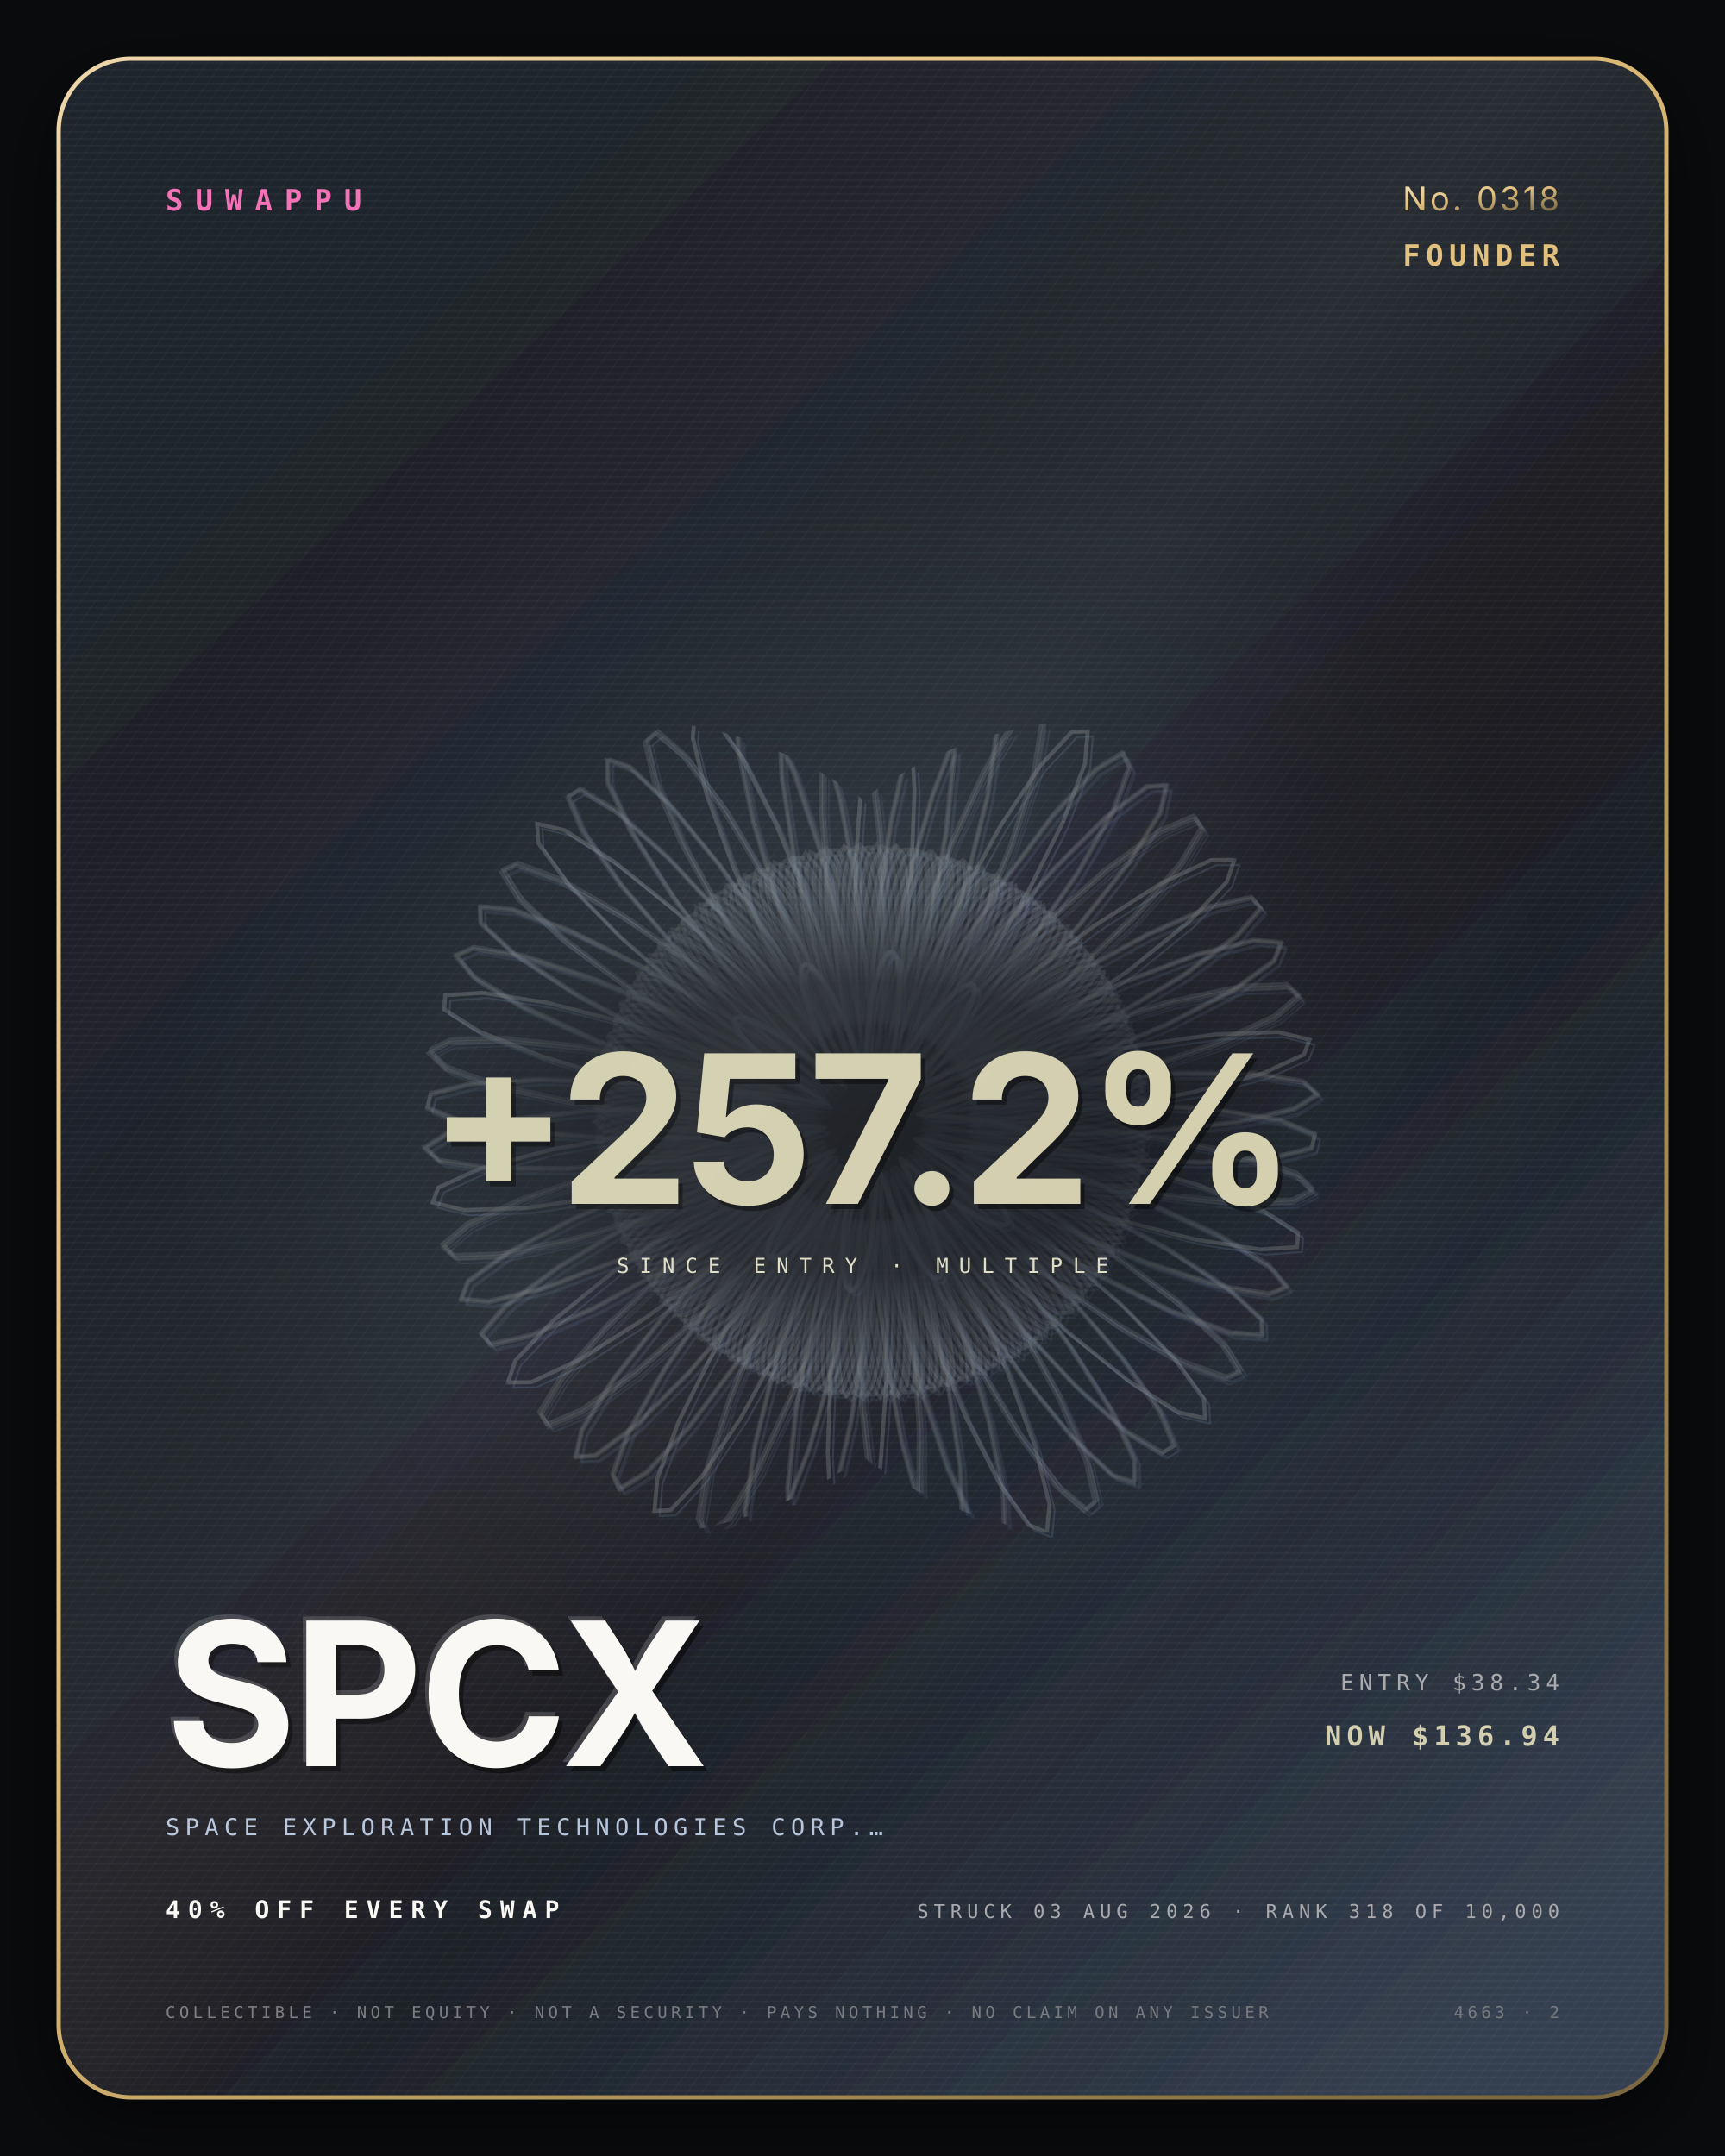
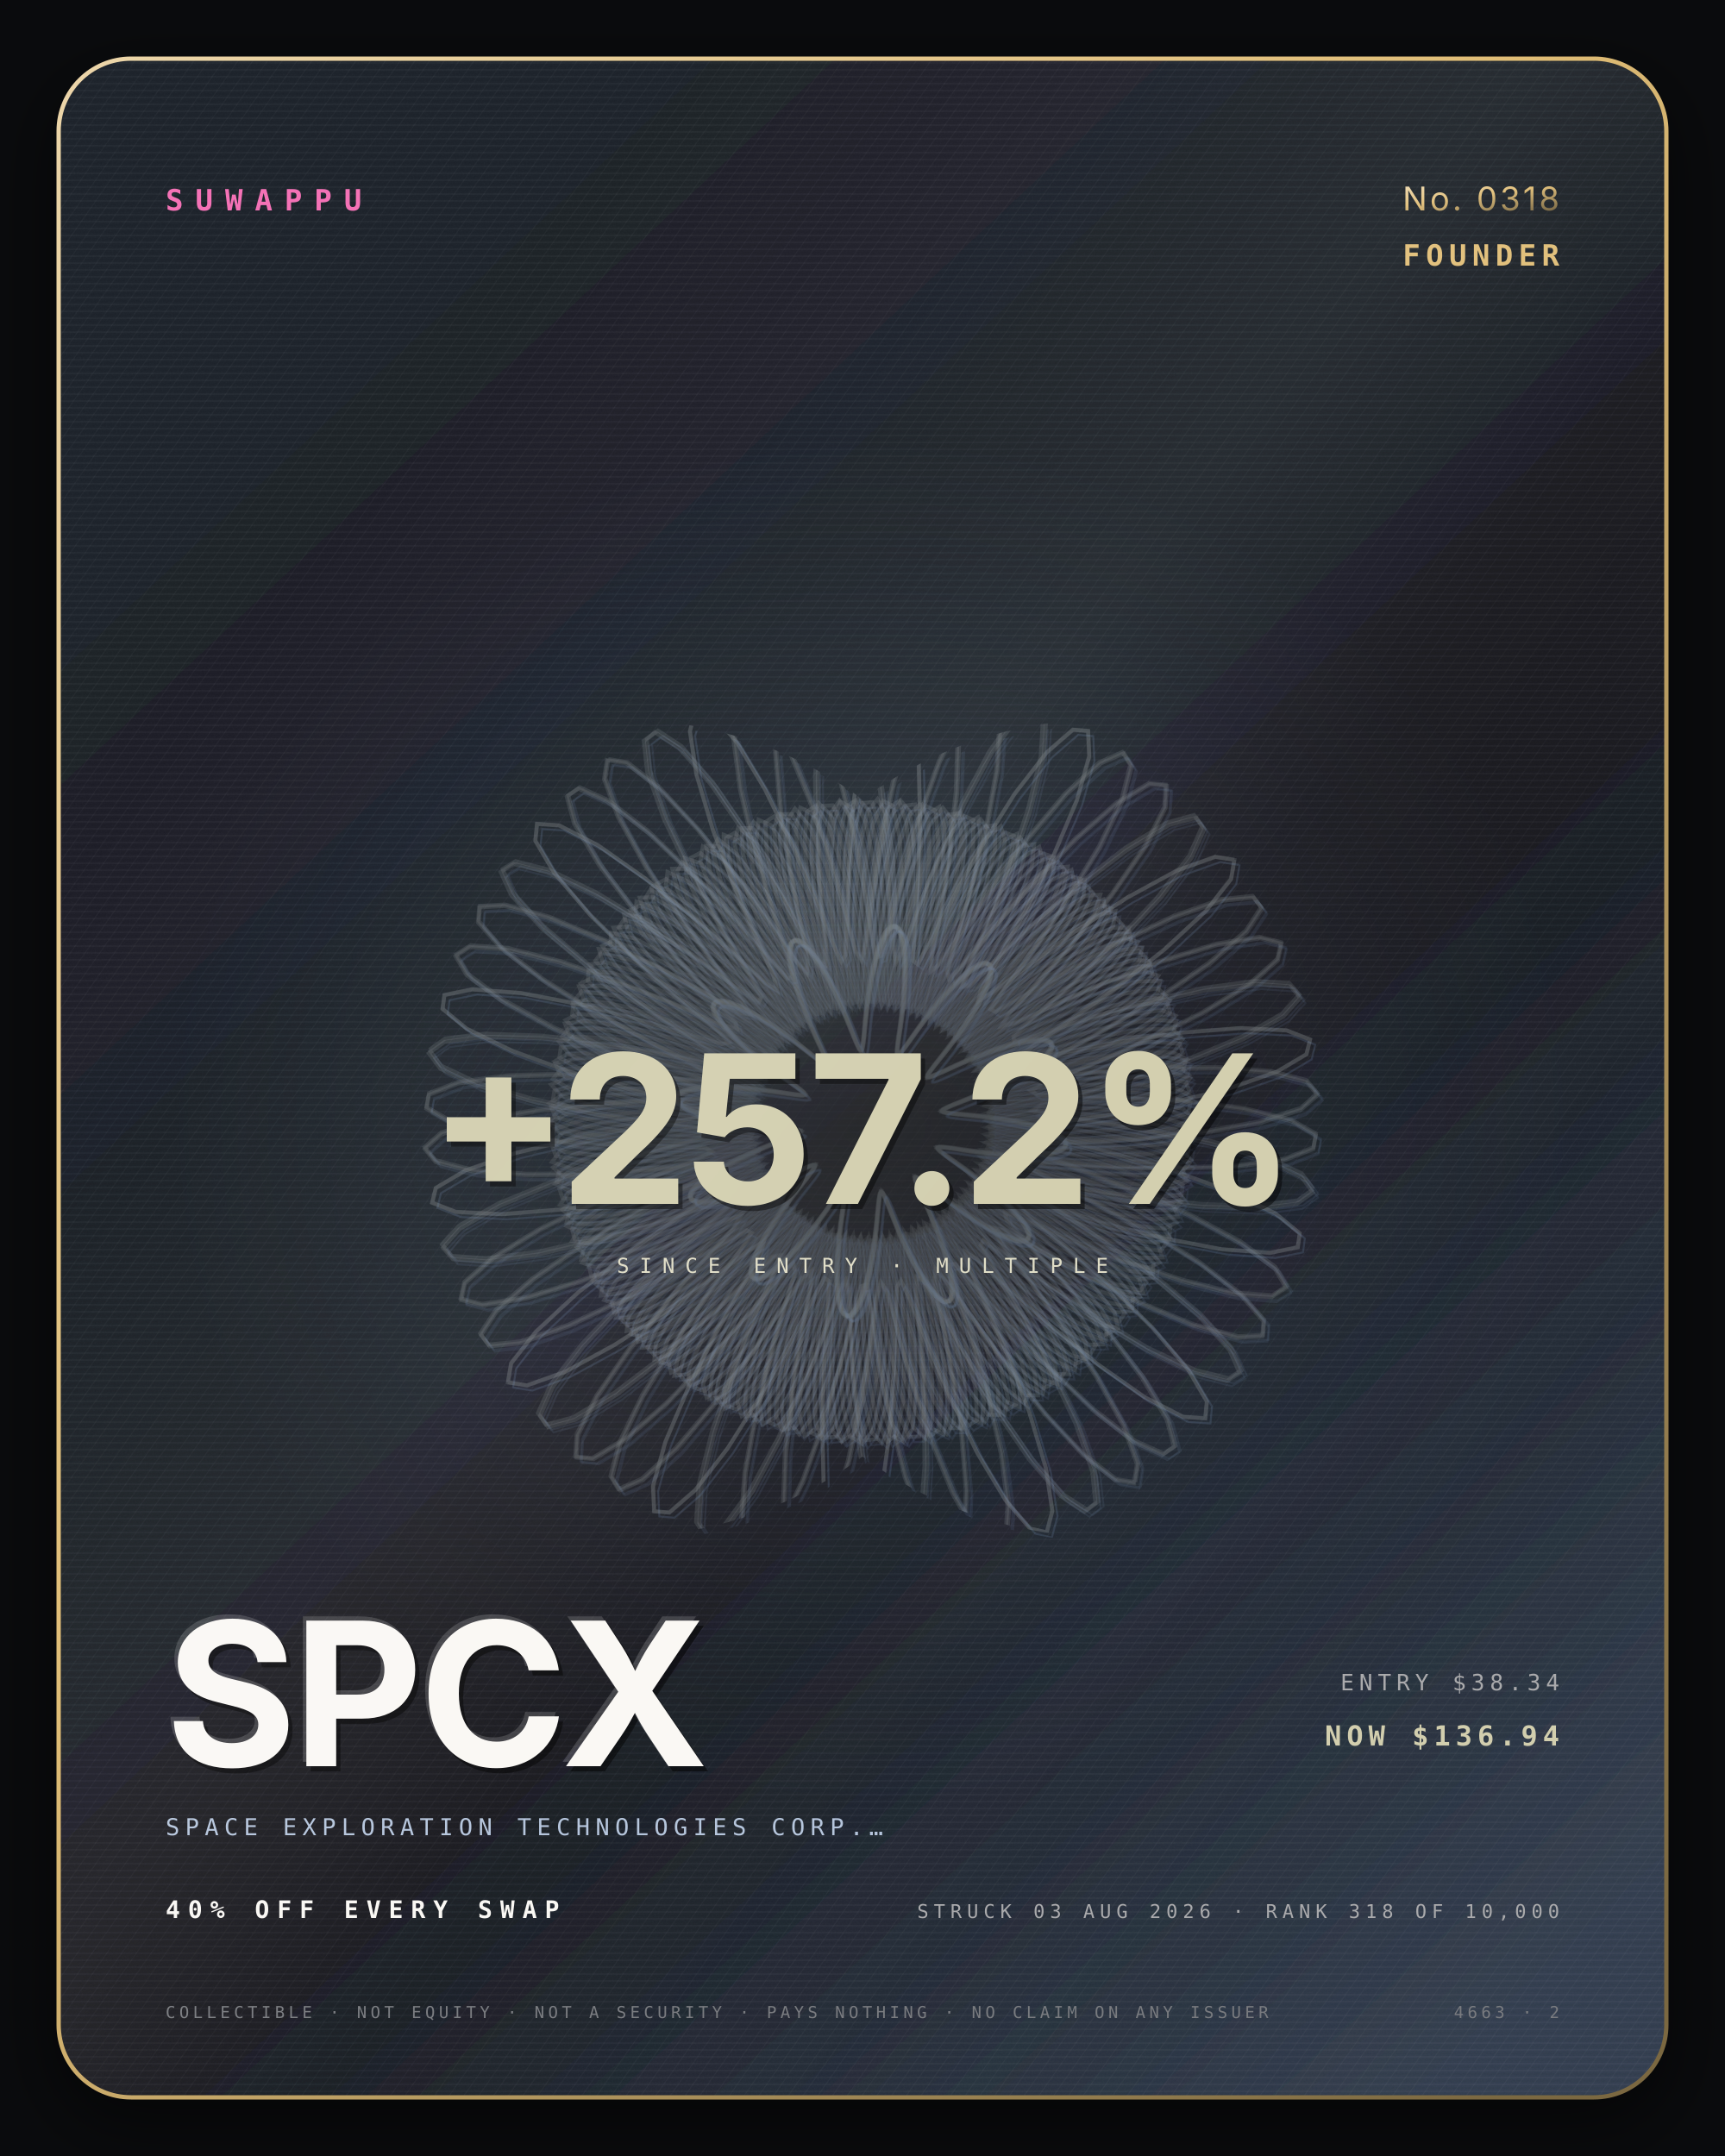
<svg xmlns="http://www.w3.org/2000/svg" width="1000" height="1250" viewBox="0 0 1000 1250" role="img" aria-label="SPCX position card">
  <defs>
    <clipPath id="cut">
      <circle cx="359" cy="654" r="237" />
      <circle cx="641" cy="654" r="237" />
    </clipPath>
    <clipPath id="card">
      <rect x="34" y="34" width="932" height="1182" rx="42" />
    </clipPath>
    <linearGradient id="mgrad" x1="0" y1="0" x2="0.9" y2="1">
      <stop offset="0" stop-color="#ecd6aa" />
      <stop offset="0.45" stop-color="#e0bd76" />
      <stop offset="1" stop-color="#7b6841" />
    </linearGradient>
    <linearGradient id="sheen" x1="0" y1="0" x2="1" y2="1">
      <stop offset="0.22" stop-color="#ffffff" stop-opacity="0" />
      <stop offset="0.46" stop-color="#ffffff" stop-opacity="0.065" />
      <stop offset="0.58" stop-color="#ffffff" stop-opacity="0.015" />
      <stop offset="0.80" stop-color="#ffffff" stop-opacity="0" />
    </linearGradient>
    <pattern id="brush" width="1000" height="4" patternUnits="userSpaceOnUse">
      <line x1="0" y1="0.5" x2="1000" y2="0.5" stroke="#ffffff" stroke-opacity="0.028" stroke-width="1" />
      <line x1="0" y1="2.5" x2="1000" y2="2.5" stroke="#000000" stroke-opacity="0.020" stroke-width="1" />
    </pattern>
    <filter id="drop" x="-6%" y="-6%" width="112%" height="112%">
      <feDropShadow dx="0" dy="14" stdDeviation="20" flood-color="#000000" flood-opacity="0.55" />
    </filter>
    <filter id="grain">
      <feTurbulence type="fractalNoise" baseFrequency="0.9" numOctaves="2" seed="7" stitchTiles="stitch" />
      <feColorMatrix type="matrix" values="0 0 0 0 0.5 0 0 0 0 0.5 0 0 0 0 0.5 0 0 0 0.04 0" />
    </filter>
    <radialGradient id="fadeg" gradientUnits="userSpaceOnUse" cx="505.0" cy="650" r="259.44">
-       <stop offset="0.55" stop-color="#ffffff" />
+       <stop offset="0.88" stop-color="#ffffff" />
      <stop offset="1" stop-color="#000000" />
    </radialGradient>
    <mask id="fade">
      <circle cx="505.0" cy="650" r="259.44" fill="url(#fadeg)" />
    </mask>
    <radialGradient id="vig" cx="0.5" cy="0.42" r="0.75">
      <stop offset="0.55" stop-color="#000000" stop-opacity="0" />
      <stop offset="1" stop-color="#000000" stop-opacity="0.34" />
    </radialGradient>
-     <path id="e1" d="M764.4 650.0L753.4 657.8L722.3 663.7L677.2 666.3L626.9 665.4L580.8 662.0L547.8 658.2L533.9 656.5L541.2 659.3L568.0 668.3L608.5 683.6L654.4 703.8L696.6 725.8L726.7 745.9L738.9 760.1L731.1 765.2L705.0 760.0L665.7 745.1L620.8 723.5L578.6 700.0L546.5 680.2L529.8 669.2L530.4 671.0L546.8 686.9L574.5 715.3L607.1 752.1L637.4 791.0L659.1 824.8L668.1 847.1L662.8 853.4L644.6 842.1L617.3 815.3L586.2 778.0L556.9 737.8L534.2 703.0L520.9 681.2L517.9 677.4L523.8 693.4L535.5 726.9L549.0 772.3L560.6 821.1L567.3 864.3L567.5 893.5L561.5 903.0L550.9 890.9L538.2 859.4L525.8 814.6L515.9 765.3L509.5 720.9L506.3 690.3L505.0 679.3L503.7 690.3L500.5 720.9L494.1 765.3L484.2 814.6L471.8 859.4L459.1 890.9L448.5 903.0L442.5 893.5L442.7 864.3L449.4 821.1L461.0 772.3L474.5 726.9L486.2 693.4L492.1 677.4L489.1 681.2L475.8 703.0L453.1 737.8L423.8 778.0L392.7 815.3L365.4 842.1L347.2 853.4L341.9 847.1L350.9 824.8L372.6 791.0L402.9 752.1L435.5 715.3L463.2 686.9L479.6 671.0L480.2 669.2L463.5 680.2L431.4 700.0L389.2 723.5L344.3 745.1L305.0 760.0L278.9 765.2L271.1 760.1L283.3 745.9L313.4 725.8L355.6 703.8L401.5 683.6L442.0 668.3L468.8 659.3L476.1 656.5L462.2 658.2L429.2 662.0L383.1 665.4L332.8 666.3L287.7 663.7L256.6 657.8L245.6 650.0L256.6 642.2L287.7 636.3L332.8 633.7L383.1 634.6L429.2 638.0L462.2 641.8L476.1 643.5L468.8 640.7L442.0 631.7L401.5 616.4L355.6 596.2L313.4 574.2L283.3 554.1L271.1 539.9L278.9 534.8L305.0 540.0L344.3 554.9L389.2 576.5L431.4 600.0L463.5 619.8L480.2 630.8L479.6 629.0L463.2 613.1L435.5 584.7L402.9 547.9L372.6 509.0L350.9 475.2L341.9 452.9L347.2 446.6L365.4 457.9L392.7 484.7L423.8 522.0L453.1 562.2L475.8 597.0L489.1 618.8L492.1 622.6L486.2 606.6L474.5 573.1L461.0 527.7L449.4 478.9L442.7 435.7L442.5 406.5L448.5 397.0L459.1 409.1L471.8 440.6L484.2 485.4L494.1 534.7L500.5 579.1L503.7 609.7L505.0 620.7L506.3 609.7L509.5 579.1L515.9 534.7L525.8 485.4L538.2 440.6L550.9 409.1L561.5 397.0L567.5 406.5L567.3 435.7L560.6 478.9L549.0 527.7L535.5 573.1L523.8 606.6L517.9 622.6L520.9 618.8L534.2 597.0L556.9 562.2L586.2 522.0L617.3 484.7L644.6 457.9L662.8 446.6L668.1 452.9L659.1 475.2L637.4 509.0L607.1 547.9L574.5 584.7L546.8 613.1L530.4 629.0L529.8 630.8L546.5 619.8L578.6 600.0L620.8 576.5L665.7 554.9L705.0 540.0L731.1 534.8L738.9 539.9L726.7 554.1L696.6 574.2L654.4 596.2L608.5 616.4L568.0 631.7L541.2 640.7L533.9 643.5L547.8 641.8L580.8 638.0L626.9 634.6L677.2 633.7L722.3 636.3L753.4 642.2L764.4 650.0" />
-     <path id="e2" d="M665.3 650.0L658.1 654.8L638.4 658.4L611.8 660.1L585.7 660.2L567.3 659.9L561.5 660.8L569.8 664.5L589.3 671.6L614.2 681.7L637.3 693.0L651.9 702.9L653.7 708.9L642.2 709.4L620.7 704.4L594.9 695.8L571.7 686.7L557.1 680.8L554.3 681.3L563.2 689.5L580.2 704.7L599.9 723.6L616.0 741.9L623.7 754.7L620.7 758.6L607.7 752.7L588.3 738.7L567.5 720.9L550.5 705.0L541.0 696.4L540.3 698.5L547.1 711.9L558.2 733.8L569.3 758.7L576.6 780.2L577.5 792.3L571.7 791.8L560.8 778.9L547.5 757.2L535.0 733.2L525.8 714.0L521.1 705.4L520.5 710.4L522.4 728.1L524.8 753.8L525.7 780.6L524.1 801.1L520.1 809.6L514.7 803.7L509.2 785.0L505.0 758.9L502.4 732.7L501.0 713.7L499.6 707.2L496.8 714.9L491.6 734.5L484.0 760.1L474.9 784.5L466.3 800.6L460.3 803.7L458.5 793.1L461.2 771.7L467.3 745.3L474.3 721.0L479.0 705.3L478.6 701.8L471.6 710.7L458.4 728.7L441.5 750.1L424.7 768.2L412.2 777.7L407.5 775.7L411.7 762.8L423.5 742.4L439.2 720.1L453.7 701.3L461.9 690.4L460.4 689.3L448.2 697.0L427.8 709.9L404.0 723.4L383.0 732.9L370.4 735.4L369.6 730.1L380.8 718.3L400.8 703.1L423.6 688.3L442.4 677.1L451.2 671.3L447.0 670.9L430.2 674.3L405.1 679.0L378.3 682.5L357.2 683.0L347.6 680.0L352.2 674.2L369.6 667.1L395.0 660.4L421.1 655.3L440.4 652.0L447.5 650.0L440.4 648.0L421.1 644.7L395.0 639.6L369.6 632.9L352.2 625.8L347.6 620.0L357.2 617.0L378.3 617.5L405.1 621.0L430.2 625.7L447.0 629.1L451.2 628.7L442.4 622.9L423.6 611.7L400.8 596.9L380.8 581.7L369.6 569.9L370.4 564.6L383.0 567.1L404.0 576.6L427.8 590.1L448.2 603.0L460.4 610.7L461.9 609.6L453.7 598.7L439.2 579.9L423.5 557.6L411.7 537.2L407.5 524.3L412.2 522.3L424.7 531.8L441.5 549.9L458.4 571.3L471.6 589.3L478.6 598.2L479.0 594.7L474.3 579.0L467.3 554.7L461.2 528.3L458.5 506.9L460.3 496.3L466.3 499.4L474.9 515.5L484.0 539.9L491.6 565.5L496.8 585.1L499.6 592.8L501.0 586.3L502.4 567.3L505.0 541.1L509.2 515.0L514.7 496.3L520.1 490.4L524.1 498.9L525.7 519.4L524.8 546.2L522.4 571.9L520.5 589.6L521.1 594.6L525.8 586.0L535.0 566.8L547.5 542.8L560.8 521.1L571.7 508.2L577.5 507.7L576.6 519.8L569.3 541.3L558.2 566.2L547.1 588.1L540.3 601.5L541.0 603.6L550.5 595.0L567.5 579.1L588.3 561.3L607.7 547.3L620.7 541.4L623.7 545.3L616.0 558.1L599.9 576.4L580.2 595.3L563.2 610.5L554.3 618.7L557.1 619.2L571.7 613.3L594.9 604.2L620.7 595.6L642.2 590.6L653.7 591.1L651.9 597.1L637.3 607.0L614.2 618.3L589.3 628.4L569.8 635.5L561.5 639.2L567.3 640.1L585.7 639.8L611.8 639.9L638.4 641.6L658.1 645.2L665.3 650.0" />
-     <path id="e3" d="M604.1 650.0L601.6 653.0L594.3 655.6L583.3 657.4L570.2 658.2L556.9 658.2L545.1 657.7L536.6 657.1L532.3 657.0L532.9 658.1L538.0 660.7L546.8 665.1L557.9 670.9L569.4 677.9L579.7 685.2L587.2 691.9L590.9 697.2L590.1 700.3L585.0 700.7L576.3 698.5L565.3 693.8L553.4 687.6L542.3 680.8L533.2 674.9L527.2 670.8L524.8 669.8L525.8 672.2L529.9 678.2L535.8 687.3L542.6 698.4L548.8 710.3L553.5 721.3L555.7 730.0L555.3 735.1L552.2 735.9L546.9 732.2L540.2 724.7L532.9 714.4L525.9 702.9L520.1 691.8L515.7 683.0L513.1 677.9L512.0 677.3L512.1 681.6L512.7 690.1L513.2 701.9L513.2 715.2L512.4 728.3L510.6 739.3L508.0 746.6L505.0 749.1L502.0 746.6L499.4 739.3L497.6 728.3L496.8 715.2L496.8 701.9L497.3 690.1L497.9 681.6L498.0 677.3L496.9 677.9L494.3 683.0L489.9 691.8L484.1 702.9L477.1 714.4L469.8 724.7L463.1 732.2L457.8 735.9L454.7 735.1L454.3 730.0L456.5 721.3L461.2 710.3L467.4 698.4L474.2 687.3L480.1 678.2L484.2 672.2L485.2 669.8L482.8 670.8L476.8 674.9L467.7 680.8L456.6 687.6L444.7 693.8L433.7 698.5L425.0 700.7L419.9 700.3L419.1 697.2L422.8 691.9L430.3 685.2L440.6 677.9L452.1 670.9L463.2 665.1L472.0 660.7L477.1 658.1L477.7 657.0L473.4 657.1L464.9 657.7L453.1 658.2L439.8 658.2L426.7 657.4L415.7 655.6L408.4 653.0L405.9 650.0L408.4 647.0L415.7 644.4L426.7 642.6L439.8 641.8L453.1 641.8L464.9 642.3L473.4 642.9L477.7 643.0L477.1 641.9L472.0 639.3L463.2 634.9L452.1 629.1L440.6 622.1L430.3 614.8L422.8 608.1L419.1 602.8L419.9 599.7L425.0 599.3L433.7 601.5L444.7 606.2L456.6 612.4L467.7 619.2L476.8 625.1L482.8 629.2L485.2 630.2L484.2 627.8L480.1 621.8L474.2 612.7L467.4 601.6L461.2 589.7L456.5 578.7L454.3 570.0L454.7 564.9L457.8 564.1L463.1 567.8L469.8 575.3L477.1 585.6L484.1 597.1L489.9 608.2L494.3 617.0L496.9 622.1L498.0 622.7L497.9 618.4L497.3 609.9L496.8 598.1L496.8 584.8L497.6 571.7L499.4 560.7L502.0 553.4L505.0 550.9L508.0 553.4L510.6 560.7L512.4 571.7L513.2 584.8L513.2 598.1L512.7 609.9L512.1 618.4L512.0 622.7L513.1 622.1L515.7 617.0L520.1 608.2L525.9 597.1L532.9 585.6L540.2 575.3L546.9 567.8L552.2 564.1L555.3 564.9L555.7 570.0L553.5 578.7L548.8 589.7L542.6 601.6L535.8 612.7L529.9 621.8L525.8 627.8L524.8 630.2L527.2 629.2L533.2 625.1L542.3 619.2L553.4 612.4L565.3 606.2L576.3 601.5L585.0 599.3L590.1 599.7L590.9 602.8L587.2 608.1L579.7 614.8L569.4 622.1L557.9 629.1L546.8 634.9L538.0 639.3L532.9 641.9L532.3 643.0L536.6 642.9L545.1 642.3L556.9 641.8L570.2 641.8L583.3 642.6L594.3 644.4L601.6 647.0L604.1 650.0" />
+     <path id="e1" d="M764.4 650.0L756.4 657.9L733.9 664.4L701.2 668.5L664.6 670.2L631.0 670.0L606.8 669.4L596.3 670.4L601.1 674.7L619.8 683.4L648.4 696.6L680.8 713.3L710.4 731.3L731.2 747.9L739.2 760.2L732.5 765.9L712.6 764.1L683.2 755.4L649.6 741.7L617.8 726.7L593.4 714.2L580.0 708.1L579.0 711.2L589.4 724.4L607.8 746.6L629.7 774.7L650.0 804.4L664.0 830.3L668.7 847.9L663.1 853.8L648.2 847.1L626.6 829.0L602.3 803.4L579.2 775.5L560.8 751.6L549.2 736.8L545.0 735.1L547.2 747.6L553.6 772.7L561.2 806.2L567.4 842.2L570.1 874.0L568.1 895.6L561.6 903.0L551.7 894.8L540.2 872.4L529.1 840.5L519.7 805.1L512.8 773.3L508.2 751.2L505.0 743.4L501.8 751.2L497.2 773.3L490.3 805.1L480.9 840.5L469.8 872.4L458.3 894.8L448.4 903.0L441.9 895.6L439.9 874.0L442.6 842.2L448.8 806.2L456.4 772.7L462.8 747.6L465.0 735.1L460.8 736.8L449.2 751.6L430.8 775.5L407.7 803.4L383.4 829.0L361.8 847.1L346.9 853.8L341.3 847.9L346.0 830.3L360.0 804.4L380.3 774.7L402.2 746.6L420.6 724.4L431.0 711.2L430.0 708.1L416.6 714.2L392.2 726.7L360.4 741.7L326.8 755.4L297.4 764.1L277.5 765.9L270.8 760.2L278.8 747.9L299.6 731.3L329.2 713.3L361.6 696.6L390.2 683.4L408.9 674.7L413.7 670.4L403.2 669.4L379.0 670.0L345.4 670.2L308.8 668.5L276.1 664.4L253.6 657.9L245.6 650.0L253.6 642.1L276.1 635.6L308.8 631.5L345.4 629.8L379.0 630.0L403.2 630.6L413.7 629.6L408.9 625.3L390.2 616.6L361.6 603.4L329.2 586.7L299.6 568.7L278.8 552.1L270.8 539.8L277.5 534.1L297.4 535.9L326.8 544.6L360.4 558.3L392.2 573.3L416.6 585.8L430.0 591.9L431.0 588.8L420.6 575.6L402.2 553.4L380.3 525.3L360.0 495.6L346.0 469.7L341.3 452.1L346.9 446.2L361.8 452.9L383.4 471.0L407.7 496.6L430.8 524.5L449.2 548.4L460.8 563.2L465.0 564.9L462.8 552.4L456.4 527.3L448.8 493.8L442.6 457.8L439.9 426.0L441.9 404.4L448.4 397.0L458.3 405.2L469.8 427.6L480.9 459.5L490.3 494.9L497.2 526.7L501.8 548.8L505.0 556.6L508.2 548.8L512.8 526.7L519.7 494.9L529.1 459.5L540.2 427.6L551.7 405.2L561.6 397.0L568.1 404.4L570.1 426.0L567.4 457.8L561.2 493.8L553.6 527.3L547.2 552.4L545.0 564.9L549.2 563.2L560.8 548.4L579.2 524.5L602.3 496.6L626.6 471.0L648.2 452.9L663.1 446.2L668.7 452.1L664.0 469.7L650.0 495.6L629.7 525.3L607.8 553.4L589.4 575.6L579.0 588.8L580.0 591.9L593.4 585.8L617.8 573.3L649.6 558.3L683.2 544.6L712.6 535.9L732.5 534.1L739.2 539.8L731.2 552.1L710.4 568.7L680.8 586.7L648.4 603.4L619.8 616.6L601.1 625.3L596.3 629.6L606.8 630.6L631.0 630.0L664.6 629.8L701.2 631.5L733.9 635.6L756.4 642.1L764.4 650.0" />
+     <path id="e2" d="M691.8 650.0L683.4 655.6L660.5 659.8L629.6 661.8L599.2 661.9L577.9 661.5L571.2 662.6L580.7 666.9L603.4 675.3L632.4 687.0L659.2 700.1L676.1 711.6L678.2 718.6L664.9 719.2L639.8 713.5L609.8 703.4L582.9 692.8L565.9 686.0L562.7 686.6L573.0 696.2L592.8 713.8L615.7 735.8L634.4 757.0L643.3 772.0L639.8 776.6L624.7 769.7L602.1 753.4L578.0 732.8L558.2 714.3L547.1 704.3L546.2 706.8L554.2 722.4L567.1 747.8L580.0 776.8L588.4 801.7L589.5 815.8L582.7 815.2L570.0 800.2L554.5 775.1L540.0 747.2L529.3 724.8L523.8 714.8L523.1 720.6L525.4 741.2L528.1 771.1L529.1 802.3L527.2 826.1L522.6 835.9L516.3 829.0L509.9 807.4L505.0 777.0L502.0 746.5L500.3 724.5L498.7 717.0L495.4 725.9L489.4 748.7L480.5 778.5L470.0 806.8L460.0 825.4L453.0 829.1L450.8 816.8L453.9 791.8L461.0 761.1L469.1 733.0L474.6 714.6L474.1 710.6L466.0 720.9L450.6 741.9L430.9 766.7L411.4 787.8L396.9 798.8L391.4 796.5L396.3 781.4L410.0 757.8L428.2 731.8L445.1 709.9L454.6 697.3L452.8 696.0L438.7 704.9L414.9 719.9L387.3 735.5L362.9 746.6L348.2 749.5L347.3 743.3L360.3 729.5L383.5 711.9L410.0 694.7L431.8 681.7L442.0 674.9L437.1 674.4L417.6 678.4L388.4 683.9L357.3 687.9L332.8 688.5L321.6 685.0L326.9 678.2L347.2 669.9L376.7 662.1L407.0 656.2L429.5 652.4L437.8 650.0L429.5 647.6L407.0 643.8L376.7 637.9L347.2 630.1L326.9 621.8L321.6 615.0L332.8 611.5L357.3 612.1L388.4 616.1L417.6 621.6L437.1 625.6L442.0 625.1L431.8 618.3L410.0 605.3L383.5 588.1L360.3 570.5L347.3 556.7L348.2 550.5L362.9 553.4L387.3 564.5L414.9 580.1L438.7 595.1L452.8 604.0L454.6 602.7L445.1 590.1L428.2 568.2L410.0 542.2L396.3 518.6L391.4 503.5L396.9 501.2L411.4 512.2L430.9 533.3L450.6 558.1L466.0 579.1L474.1 589.4L474.6 585.4L469.1 567.0L461.0 538.9L453.9 508.2L450.8 483.2L453.0 470.9L460.0 474.6L470.0 493.2L480.5 521.5L489.4 551.3L495.4 574.1L498.7 583.0L500.3 575.5L502.0 553.5L505.0 523.0L509.9 492.6L516.3 471.0L522.6 464.1L527.2 473.9L529.1 497.7L528.1 528.9L525.4 558.8L523.1 579.4L523.8 585.2L529.3 575.2L540.0 552.8L554.5 524.9L570.0 499.8L582.7 484.8L589.5 484.2L588.4 498.3L580.0 523.2L567.1 552.2L554.2 577.6L546.2 593.2L547.1 595.7L558.2 585.7L578.0 567.2L602.1 546.6L624.7 530.3L639.8 523.4L643.3 528.0L634.4 543.0L615.7 564.2L592.8 586.2L573.0 603.8L562.7 613.4L565.9 614.0L582.9 607.2L609.8 596.6L639.8 586.5L664.9 580.8L678.2 581.4L676.1 588.4L659.2 599.9L632.4 613.0L603.4 624.7L580.7 633.1L571.2 637.4L577.9 638.5L599.2 638.1L629.6 638.2L660.5 640.2L683.4 644.4L691.8 650.0" />
+     <path id="e3" d="M619.2 650.0L616.5 653.5L609.0 656.5L597.8 658.8L584.3 660.0L570.5 660.4L558.4 660.2L549.5 660.0L545.1 660.3L545.6 661.8L550.7 664.9L559.6 669.7L570.8 676.1L582.5 683.5L592.9 691.4L600.5 698.7L604.0 704.4L603.0 708.0L597.6 708.7L588.5 706.7L576.9 702.3L564.5 696.2L552.8 689.6L543.3 683.7L536.8 679.9L534.1 679.1L534.9 681.8L538.7 688.3L544.6 697.8L551.2 709.5L557.3 721.9L561.7 733.5L563.7 742.6L563.0 748.0L559.4 749.0L553.7 745.5L546.4 737.9L538.5 727.5L531.1 715.8L524.7 704.6L519.9 695.7L516.8 690.6L515.3 690.1L515.0 694.5L515.2 703.4L515.4 715.5L515.0 729.3L513.8 742.8L511.5 754.0L508.5 761.5L505.0 764.2L501.5 761.5L498.5 754.0L496.2 742.8L495.0 729.3L494.6 715.5L494.8 703.4L495.0 694.5L494.7 690.1L493.2 690.6L490.1 695.7L485.3 704.6L478.9 715.8L471.5 727.5L463.6 737.9L456.3 745.5L450.6 749.0L447.0 748.0L446.3 742.6L448.3 733.5L452.7 721.9L458.8 709.5L465.4 697.8L471.3 688.3L475.1 681.8L475.9 679.1L473.2 679.9L466.7 683.7L457.2 689.6L445.5 696.2L433.1 702.3L421.5 706.7L412.4 708.7L407.0 708.0L406.0 704.4L409.5 698.7L417.1 691.4L427.5 683.5L439.2 676.1L450.4 669.7L459.3 664.9L464.4 661.8L464.9 660.3L460.5 660.0L451.6 660.2L439.5 660.4L425.7 660.0L412.2 658.8L401.0 656.5L393.5 653.5L390.8 650.0L393.5 646.5L401.0 643.5L412.2 641.2L425.7 640.0L439.5 639.6L451.6 639.8L460.5 640.0L464.9 639.7L464.4 638.2L459.3 635.1L450.4 630.3L439.2 623.9L427.5 616.5L417.1 608.6L409.5 601.3L406.0 595.6L407.0 592.0L412.4 591.3L421.5 593.3L433.1 597.7L445.5 603.8L457.2 610.4L466.7 616.3L473.2 620.1L475.9 620.9L475.1 618.2L471.3 611.7L465.4 602.2L458.8 590.5L452.7 578.1L448.3 566.5L446.3 557.4L447.0 552.0L450.6 551.0L456.3 554.5L463.6 562.1L471.5 572.5L478.9 584.2L485.3 595.4L490.1 604.3L493.2 609.4L494.7 609.9L495.0 605.5L494.8 596.6L494.6 584.5L495.0 570.7L496.2 557.2L498.5 546.0L501.5 538.5L505.0 535.8L508.5 538.5L511.5 546.0L513.8 557.2L515.0 570.7L515.4 584.5L515.2 596.6L515.0 605.5L515.3 609.9L516.8 609.4L519.9 604.3L524.7 595.4L531.1 584.2L538.5 572.5L546.4 562.1L553.7 554.5L559.4 551.0L563.0 552.0L563.7 557.4L561.7 566.5L557.3 578.1L551.2 590.5L544.6 602.2L538.7 611.7L534.9 618.2L534.1 620.9L536.8 620.1L543.3 616.3L552.8 610.4L564.5 603.8L576.9 597.7L588.5 593.3L597.6 591.3L603.0 592.0L604.0 595.6L600.5 601.3L592.9 608.6L582.5 616.5L570.8 623.9L559.6 630.3L550.7 635.1L545.6 638.2L545.1 639.7L549.5 640.0L558.4 639.8L570.5 639.6L584.3 640.0L597.8 641.2L609.0 643.5L616.5 646.5L619.2 650.0" />
    <linearGradient id="plate" x1="0.1" y1="0" x2="0.85" y2="1">
      <stop offset="0" stop-color="#1e232c" />
      <stop offset="0.62" stop-color="#14171d" />
      <stop offset="1" stop-color="#333e4f" />
    </linearGradient>
    <radialGradient id="bloom" cx="0.5" cy="0.5" r="0.5">
      <stop offset="0" stop-color="#c3bf95" stop-opacity="0.12" />
      <stop offset="0.5" stop-color="#7d9cc9" stop-opacity="0.06" />
      <stop offset="1" stop-color="#7d9cc9" stop-opacity="0" />
    </radialGradient>
    <radialGradient id="clear" cx="0.5" cy="0.5" r="0.5">
-       <stop offset="0" stop-color="#14171d" stop-opacity="0.90" />
-       <stop offset="0.6" stop-color="#14171d" stop-opacity="0.74" />
+       <stop offset="0" stop-color="#14171d" stop-opacity="0.62" />
+       <stop offset="0.42" stop-color="#14171d" stop-opacity="0.40" />
      <stop offset="1" stop-color="#14171d" stop-opacity="0" />
    </radialGradient>
    <pattern id="hatch" width="7" height="7" patternUnits="userSpaceOnUse" patternTransform="rotate(35)">
      <line x1="0" y1="0" x2="0" y2="7" stroke="#ffffff" stroke-opacity="0.030" stroke-width="1" />
    </pattern>
  </defs>
  <rect width="1000" height="1250" fill="#0a0b0d" />
  <rect x="34" y="34" width="932" height="1182" rx="42" fill="url(#plate)" filter="url(#drop)" />
  <g clip-path="url(#card)">
    <rect width="1000" height="1250" fill="url(#hatch)" />
    <rect width="1000" height="1250" fill="url(#brush)" />
    <rect width="1000" height="1250" filter="url(#grain)" />
    <ellipse cx="505.0" cy="650" rx="409.44" ry="399.44" fill="url(#bloom)" />
    <g clip-path="url(#cut)" stroke="#9ba3a4" fill="none" stroke-width="2.3" opacity="0.66">
      <use href="#e1" transform="rotate(53.80 505.0 650)" opacity="0.26" />
      <use href="#e1" transform="rotate(99.03 505.0 650)" opacity="0.26" />
      <use href="#e1" transform="rotate(144.29 505.0 650)" opacity="0.26" />
      <use href="#e1" transform="rotate(189.18 505.0 650)" opacity="0.26" />
      <use href="#e1" transform="rotate(234.03 505.0 650)" opacity="0.26" />
      <use href="#e1" transform="rotate(279.30 505.0 650)" opacity="0.26" />
      <use href="#e1" transform="rotate(324.25 505.0 650)" opacity="0.26" />
      <use href="#e1" transform="rotate(368.72 505.0 650)" opacity="0.26" />
-       <use href="#e2" transform="rotate(150.11 505.0 650)" opacity="0.24" />
-       <use href="#e2" transform="rotate(176.07 505.0 650)" opacity="0.24" />
-       <use href="#e2" transform="rotate(201.49 505.0 650)" opacity="0.24" />
-       <use href="#e2" transform="rotate(226.96 505.0 650)" opacity="0.24" />
-       <use href="#e2" transform="rotate(253.37 505.0 650)" opacity="0.24" />
-       <use href="#e2" transform="rotate(278.89 505.0 650)" opacity="0.24" />
-       <use href="#e2" transform="rotate(304.50 505.0 650)" opacity="0.24" />
-       <use href="#e2" transform="rotate(330.18 505.0 650)" opacity="0.24" />
-       <use href="#e2" transform="rotate(355.71 505.0 650)" opacity="0.24" />
-       <use href="#e2" transform="rotate(381.49 505.0 650)" opacity="0.24" />
-       <use href="#e2" transform="rotate(407.70 505.0 650)" opacity="0.24" />
-       <use href="#e2" transform="rotate(433.56 505.0 650)" opacity="0.24" />
-       <use href="#e2" transform="rotate(458.58 505.0 650)" opacity="0.24" />
-       <use href="#e2" transform="rotate(484.54 505.0 650)" opacity="0.24" />
-       <use href="#e3" transform="rotate(187.10 505.0 650)" opacity="0.34" />
-       <use href="#e3" transform="rotate(246.47 505.0 650)" opacity="0.34" />
-       <use href="#e3" transform="rotate(306.53 505.0 650)" opacity="0.34" />
-       <use href="#e3" transform="rotate(366.77 505.0 650)" opacity="0.34" />
-       <use href="#e3" transform="rotate(427.22 505.0 650)" opacity="0.34" />
-       <use href="#e3" transform="rotate(487.08 505.0 650)" opacity="0.34" />
+       <use href="#e2" transform="rotate(150.11 505.0 650)" opacity="0.28" />
+       <use href="#e2" transform="rotate(176.07 505.0 650)" opacity="0.28" />
+       <use href="#e2" transform="rotate(201.49 505.0 650)" opacity="0.28" />
+       <use href="#e2" transform="rotate(226.96 505.0 650)" opacity="0.28" />
+       <use href="#e2" transform="rotate(253.37 505.0 650)" opacity="0.28" />
+       <use href="#e2" transform="rotate(278.89 505.0 650)" opacity="0.28" />
+       <use href="#e2" transform="rotate(304.50 505.0 650)" opacity="0.28" />
+       <use href="#e2" transform="rotate(330.18 505.0 650)" opacity="0.28" />
+       <use href="#e2" transform="rotate(355.71 505.0 650)" opacity="0.28" />
+       <use href="#e2" transform="rotate(381.49 505.0 650)" opacity="0.28" />
+       <use href="#e2" transform="rotate(407.70 505.0 650)" opacity="0.28" />
+       <use href="#e2" transform="rotate(433.56 505.0 650)" opacity="0.28" />
+       <use href="#e2" transform="rotate(458.58 505.0 650)" opacity="0.28" />
+       <use href="#e2" transform="rotate(484.54 505.0 650)" opacity="0.28" />
+       <use href="#e3" transform="rotate(187.10 505.0 650)" opacity="0.3" />
+       <use href="#e3" transform="rotate(246.47 505.0 650)" opacity="0.3" />
+       <use href="#e3" transform="rotate(306.53 505.0 650)" opacity="0.3" />
+       <use href="#e3" transform="rotate(366.77 505.0 650)" opacity="0.3" />
+       <use href="#e3" transform="rotate(427.22 505.0 650)" opacity="0.3" />
+       <use href="#e3" transform="rotate(487.08 505.0 650)" opacity="0.3" />
    </g>
    <g clip-path="url(#cut)" stroke="#7d9cc9" fill="none" stroke-width="1.1" opacity="0.40" transform="translate(3 3)">
      <use href="#e1" transform="rotate(53.80 505.0 650)" opacity="0.26" />
      <use href="#e1" transform="rotate(99.03 505.0 650)" opacity="0.26" />
      <use href="#e1" transform="rotate(144.29 505.0 650)" opacity="0.26" />
      <use href="#e1" transform="rotate(189.18 505.0 650)" opacity="0.26" />
      <use href="#e1" transform="rotate(234.03 505.0 650)" opacity="0.26" />
      <use href="#e1" transform="rotate(279.30 505.0 650)" opacity="0.26" />
      <use href="#e1" transform="rotate(324.25 505.0 650)" opacity="0.26" />
      <use href="#e1" transform="rotate(368.72 505.0 650)" opacity="0.26" />
-       <use href="#e2" transform="rotate(150.11 505.0 650)" opacity="0.24" />
-       <use href="#e2" transform="rotate(176.07 505.0 650)" opacity="0.24" />
-       <use href="#e2" transform="rotate(201.49 505.0 650)" opacity="0.24" />
-       <use href="#e2" transform="rotate(226.96 505.0 650)" opacity="0.24" />
-       <use href="#e2" transform="rotate(253.37 505.0 650)" opacity="0.24" />
-       <use href="#e2" transform="rotate(278.89 505.0 650)" opacity="0.24" />
-       <use href="#e2" transform="rotate(304.50 505.0 650)" opacity="0.24" />
-       <use href="#e2" transform="rotate(330.18 505.0 650)" opacity="0.24" />
-       <use href="#e2" transform="rotate(355.71 505.0 650)" opacity="0.24" />
-       <use href="#e2" transform="rotate(381.49 505.0 650)" opacity="0.24" />
-       <use href="#e2" transform="rotate(407.70 505.0 650)" opacity="0.24" />
-       <use href="#e2" transform="rotate(433.56 505.0 650)" opacity="0.24" />
-       <use href="#e2" transform="rotate(458.58 505.0 650)" opacity="0.24" />
-       <use href="#e2" transform="rotate(484.54 505.0 650)" opacity="0.24" />
-       <use href="#e3" transform="rotate(187.10 505.0 650)" opacity="0.34" />
-       <use href="#e3" transform="rotate(246.47 505.0 650)" opacity="0.34" />
-       <use href="#e3" transform="rotate(306.53 505.0 650)" opacity="0.34" />
-       <use href="#e3" transform="rotate(366.77 505.0 650)" opacity="0.34" />
-       <use href="#e3" transform="rotate(427.22 505.0 650)" opacity="0.34" />
-       <use href="#e3" transform="rotate(487.08 505.0 650)" opacity="0.34" />
+       <use href="#e2" transform="rotate(150.11 505.0 650)" opacity="0.28" />
+       <use href="#e2" transform="rotate(176.07 505.0 650)" opacity="0.28" />
+       <use href="#e2" transform="rotate(201.49 505.0 650)" opacity="0.28" />
+       <use href="#e2" transform="rotate(226.96 505.0 650)" opacity="0.28" />
+       <use href="#e2" transform="rotate(253.37 505.0 650)" opacity="0.28" />
+       <use href="#e2" transform="rotate(278.89 505.0 650)" opacity="0.28" />
+       <use href="#e2" transform="rotate(304.50 505.0 650)" opacity="0.28" />
+       <use href="#e2" transform="rotate(330.18 505.0 650)" opacity="0.28" />
+       <use href="#e2" transform="rotate(355.71 505.0 650)" opacity="0.28" />
+       <use href="#e2" transform="rotate(381.49 505.0 650)" opacity="0.28" />
+       <use href="#e2" transform="rotate(407.70 505.0 650)" opacity="0.28" />
+       <use href="#e2" transform="rotate(433.56 505.0 650)" opacity="0.28" />
+       <use href="#e2" transform="rotate(458.58 505.0 650)" opacity="0.28" />
+       <use href="#e2" transform="rotate(484.54 505.0 650)" opacity="0.28" />
+       <use href="#e3" transform="rotate(187.10 505.0 650)" opacity="0.3" />
+       <use href="#e3" transform="rotate(246.47 505.0 650)" opacity="0.3" />
+       <use href="#e3" transform="rotate(306.53 505.0 650)" opacity="0.3" />
+       <use href="#e3" transform="rotate(366.77 505.0 650)" opacity="0.3" />
+       <use href="#e3" transform="rotate(427.22 505.0 650)" opacity="0.3" />
+       <use href="#e3" transform="rotate(487.08 505.0 650)" opacity="0.3" />
    </g>
    <text x="96" y="122" font-family="'Geist Mono','SFMono-Regular',Menlo,Consolas,'DejaVu Sans Mono',monospace" font-size="17" font-weight="bold" letter-spacing="7.0" fill="#f472b6" text-anchor="start">SUWAPPU</text>
    <text x="904" y="122" font-family="Geist,'Inter',system-ui,-apple-system,'Liberation Sans',Arial,sans-serif" font-size="19" fill="url(#mgrad)" text-anchor="end" letter-spacing="1.6">No. 0318</text>
    <text x="904" y="154" font-family="'Geist Mono','SFMono-Regular',Menlo,Consolas,'DejaVu Sans Mono',monospace" font-size="17" font-weight="bold" letter-spacing="3.2" fill="#e0bd76" text-anchor="end">FOUNDER</text>
    <text x="98.5" y="1027" font-family="Geist,'Inter',system-ui,-apple-system,'Liberation Sans',Arial,sans-serif" font-size="116" font-weight="bold" letter-spacing="-2" fill="#000000" fill-opacity="0.55">SPCX</text>
    <text x="94" y="1021.5" font-family="Geist,'Inter',system-ui,-apple-system,'Liberation Sans',Arial,sans-serif" font-size="116" font-weight="bold" letter-spacing="-2" fill="#ffffff" fill-opacity="0.16">SPCX</text>
    <text x="96" y="1024" font-family="Geist,'Inter',system-ui,-apple-system,'Liberation Sans',Arial,sans-serif" font-size="116" font-weight="bold" letter-spacing="-2" fill="#faf8f4">SPCX</text>
    <text x="96" y="1064" font-family="'Geist Mono','SFMono-Regular',Menlo,Consolas,'DejaVu Sans Mono',monospace" font-size="13.5" font-weight="normal" letter-spacing="3.2" fill="#b5c5dc" text-anchor="start">SPACE EXPLORATION TECHNOLOGIES CORP.…</text>
    <text x="904" y="980" font-family="'Geist Mono','SFMono-Regular',Menlo,Consolas,'DejaVu Sans Mono',monospace" font-size="13" font-weight="normal" letter-spacing="3.0" fill="#aaaaac" text-anchor="end">ENTRY $38.34</text>
    <text x="904" y="1012" font-family="'Geist Mono','SFMono-Regular',Menlo,Consolas,'DejaVu Sans Mono',monospace" font-size="16" font-weight="bold" letter-spacing="3.0" fill="#d2ceae" text-anchor="end">NOW $136.94</text>
    <ellipse cx="500.0" cy="654" rx="248" ry="141" fill="url(#clear)" />
    <text x="502.5" y="701" font-family="Geist,'Inter',system-ui,-apple-system,'Liberation Sans',Arial,sans-serif" font-size="120" font-weight="bold" text-anchor="middle" letter-spacing="-3" fill="#000000" fill-opacity="0.5">+257.2%</text>
    <text x="500.0" y="698" font-family="Geist,'Inter',system-ui,-apple-system,'Liberation Sans',Arial,sans-serif" font-size="120" font-weight="bold" text-anchor="middle" letter-spacing="-3" fill="#d2ceae">+257.2%</text>
    <text x="500.0" y="738" font-family="'Geist Mono','SFMono-Regular',Menlo,Consolas,'DejaVu Sans Mono',monospace" font-size="12" font-weight="normal" letter-spacing="6.0" fill="#e0ddc6" text-anchor="middle">SINCE ENTRY · MULTIPLE</text>
    <text x="96" y="1112" font-family="'Geist Mono','SFMono-Regular',Menlo,Consolas,'DejaVu Sans Mono',monospace" font-size="14" font-weight="bold" letter-spacing="4.5" fill="#faf8f4" text-anchor="start">40% OFF EVERY SWAP</text>
    <text x="904" y="1112" font-family="'Geist Mono','SFMono-Regular',Menlo,Consolas,'DejaVu Sans Mono',monospace" font-size="11" font-weight="normal" letter-spacing="3.0" fill="#aaaaac" text-anchor="end">STRUCK 03 AUG 2026 · RANK 318 OF 10,000</text>
    <text x="96" y="1170" font-family="'Geist Mono','SFMono-Regular',Menlo,Consolas,'DejaVu Sans Mono',monospace" font-size="9.5" font-weight="normal" letter-spacing="2.2" fill="#797b7f" text-anchor="start">COLLECTIBLE · NOT EQUITY · NOT A SECURITY · PAYS NOTHING · NO CLAIM ON ANY ISSUER</text>
    <text x="904" y="1170" font-family="'Geist Mono','SFMono-Regular',Menlo,Consolas,'DejaVu Sans Mono',monospace" font-size="9.5" font-weight="normal" letter-spacing="2.2" fill="#797b7f" text-anchor="end">4663 · 2</text>
    <rect width="1000" height="1250" fill="url(#sheen)" />
  </g>
  <rect x="34" y="34" width="932" height="1182" rx="42" fill="none" stroke="url(#mgrad)" stroke-width="2.5" />
</svg>
